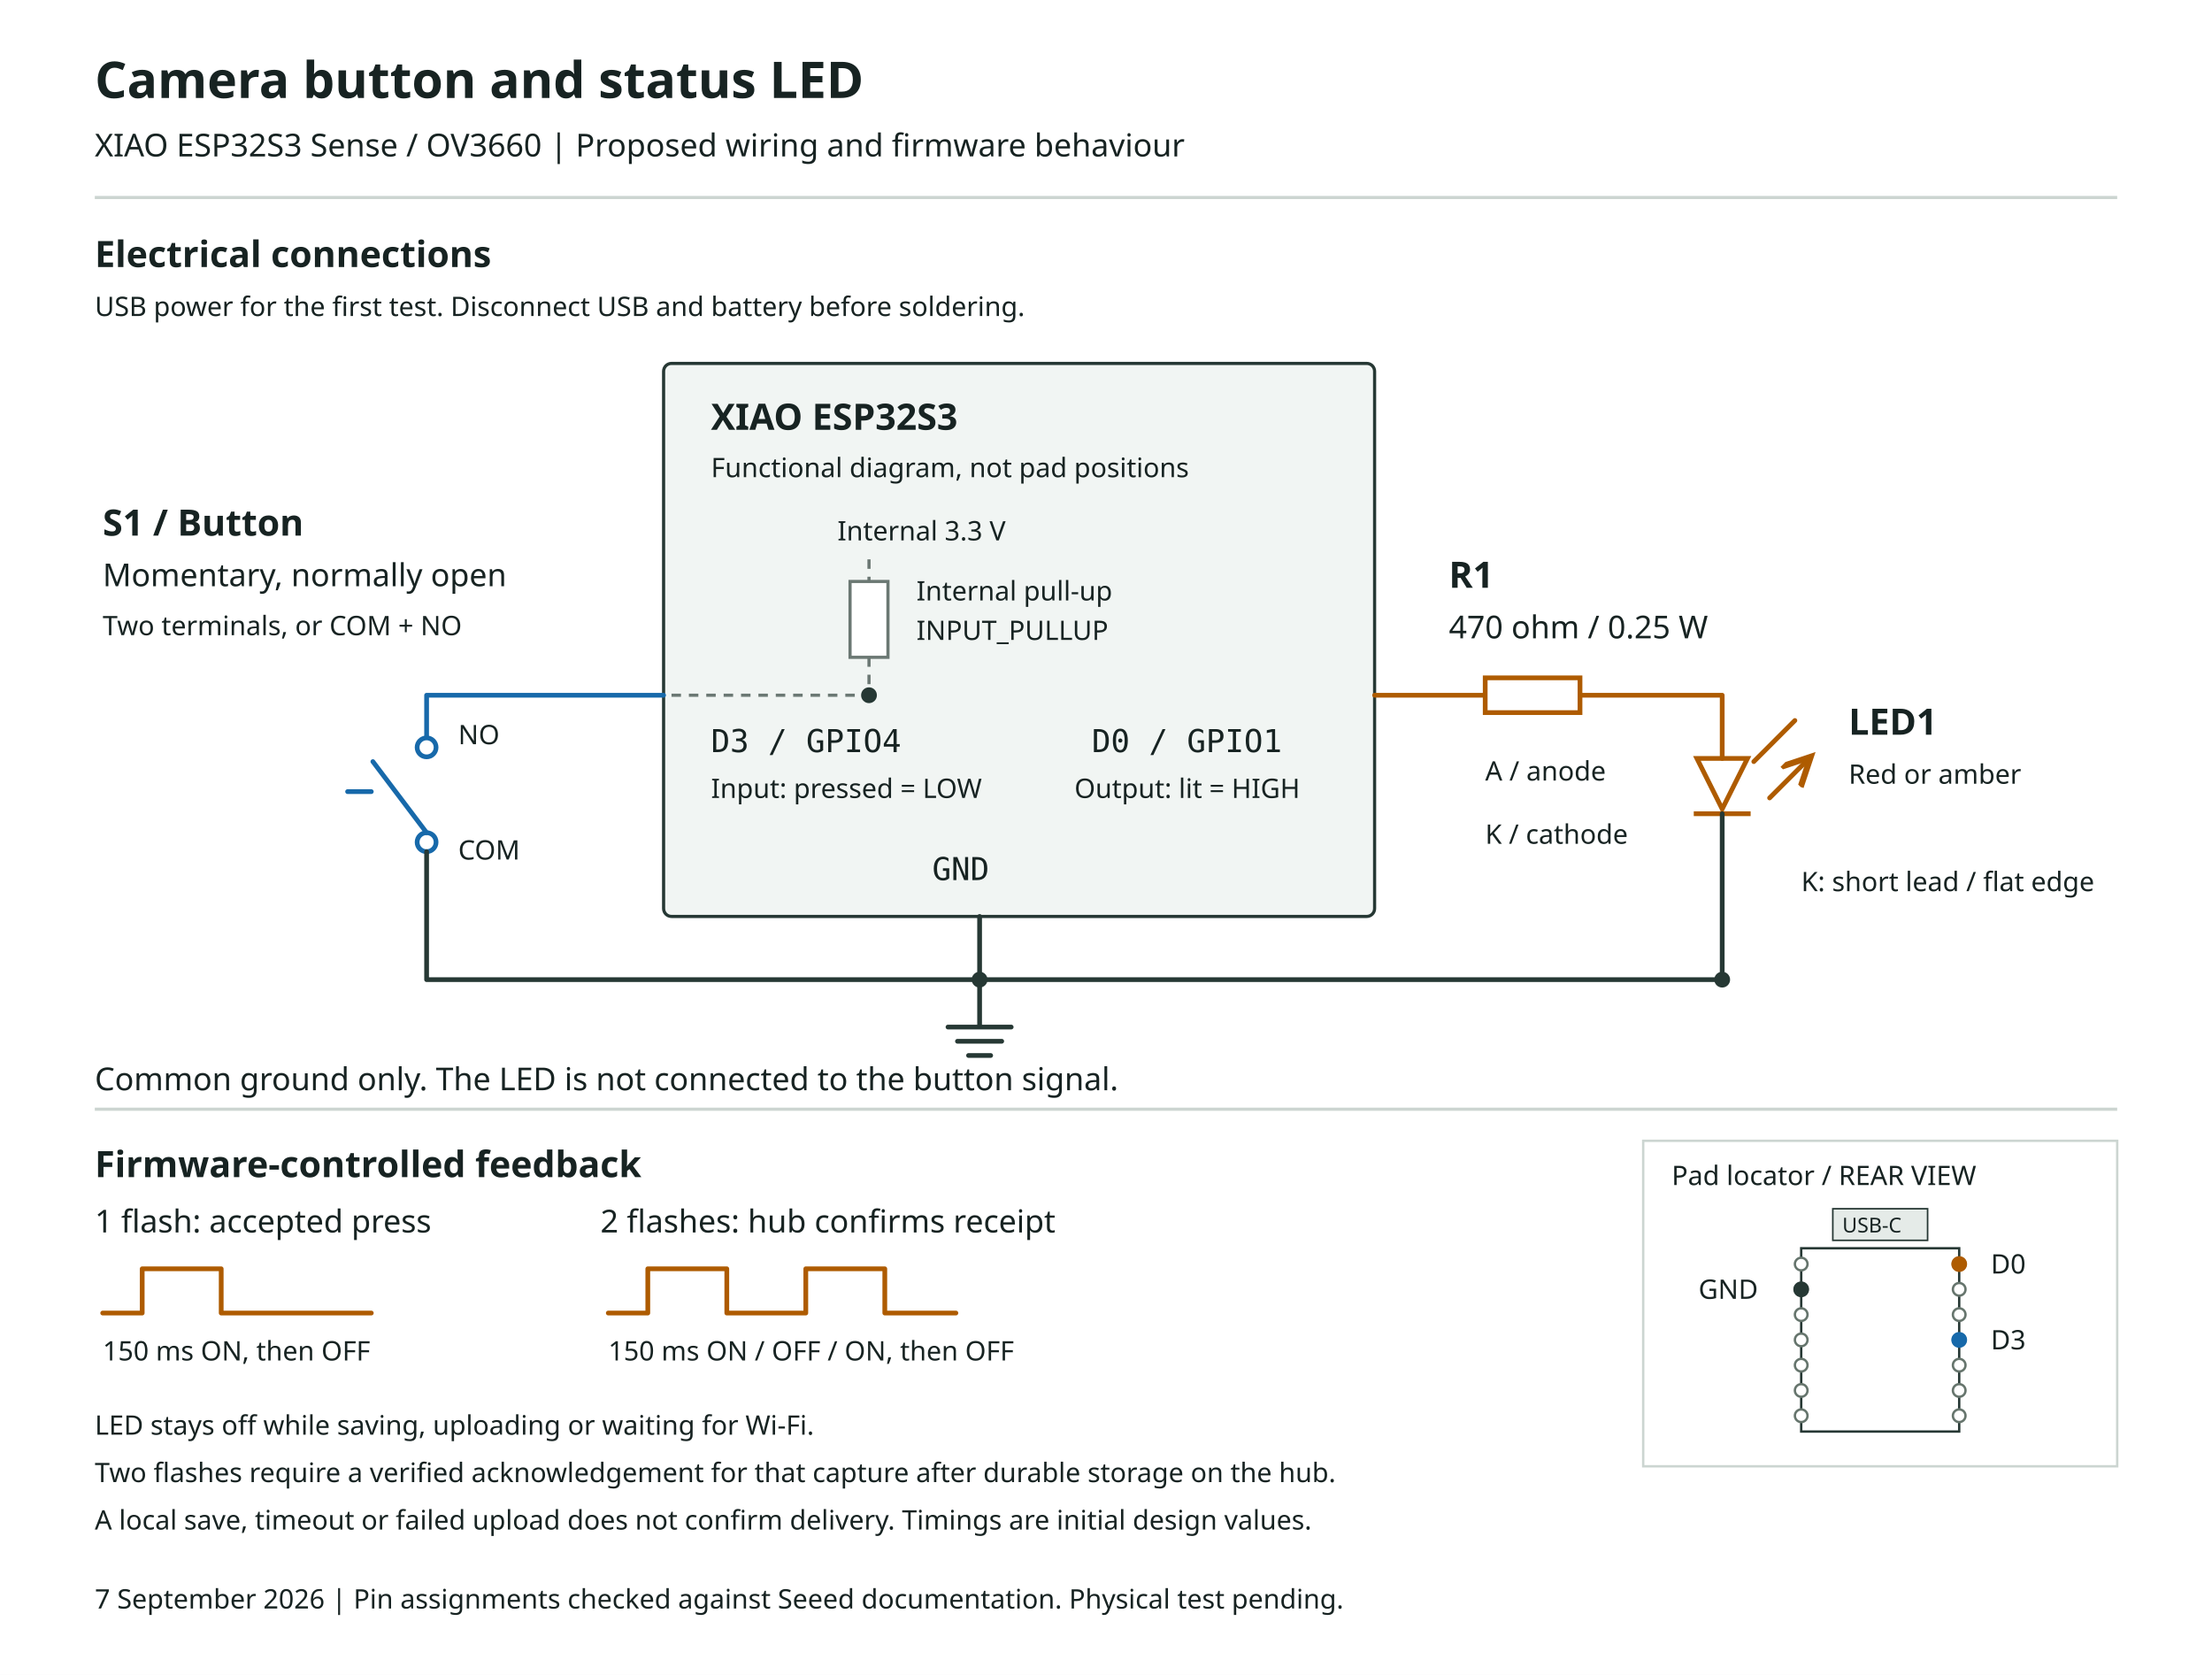
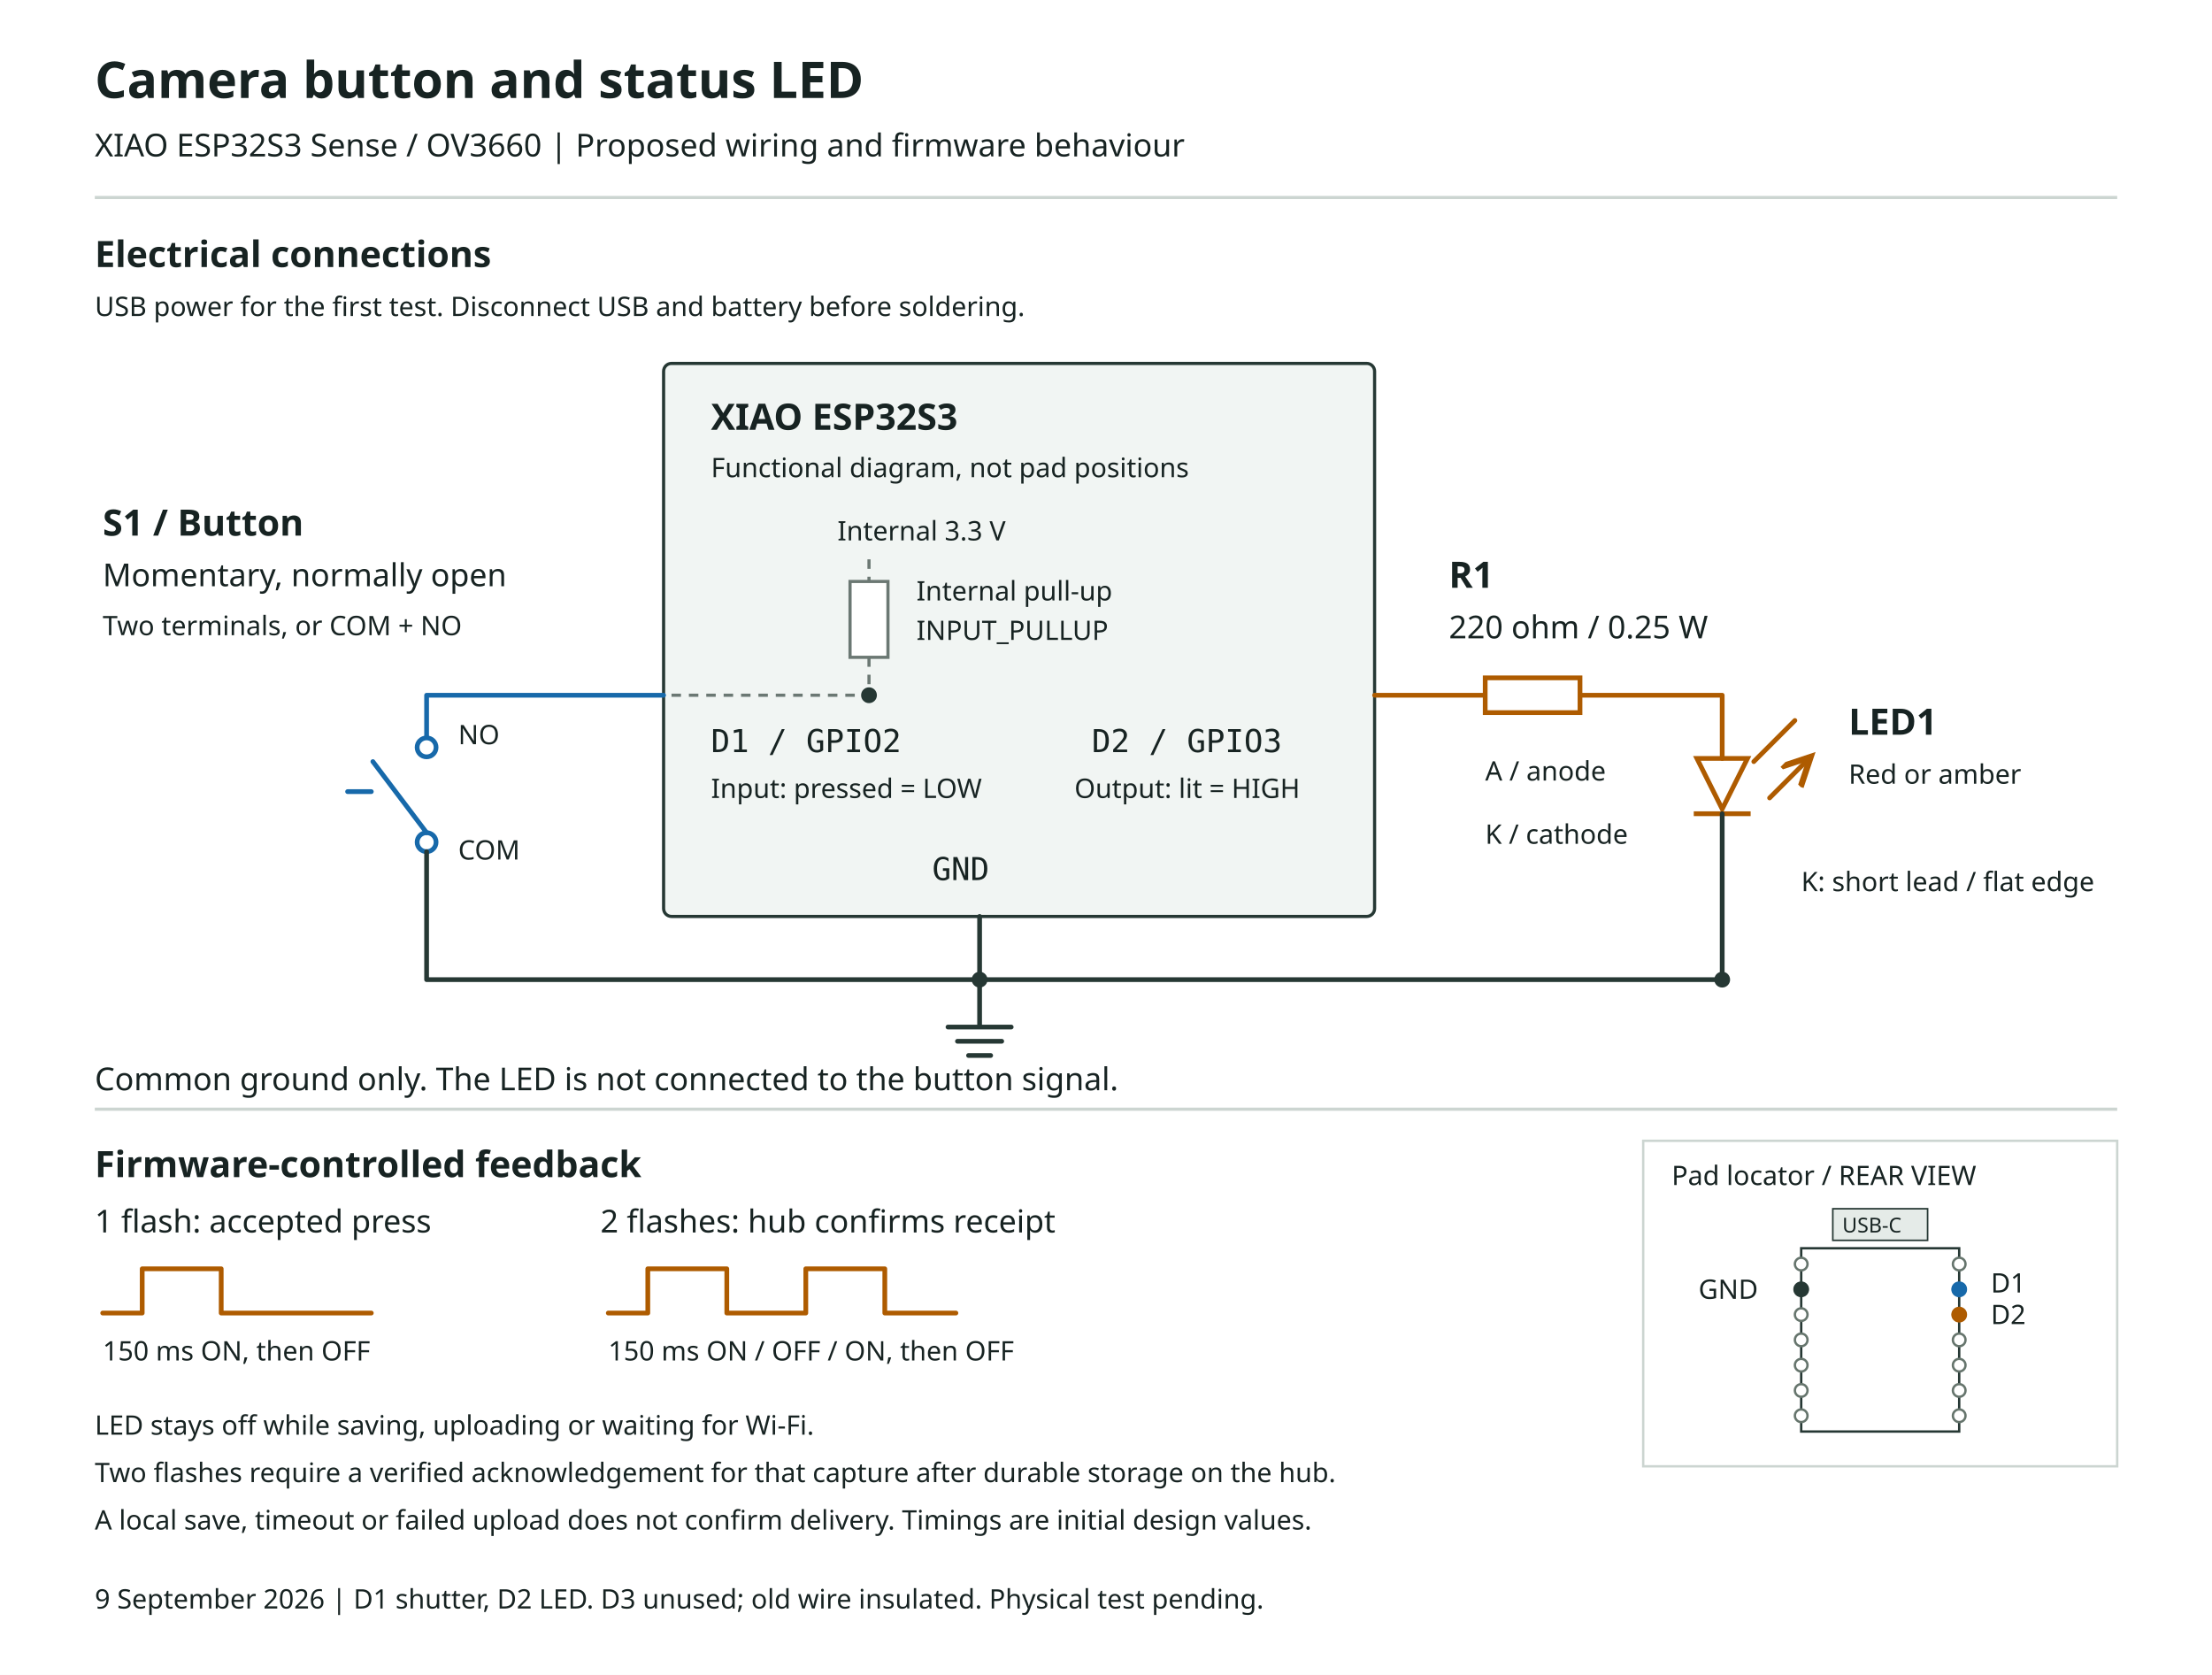
<svg xmlns="http://www.w3.org/2000/svg" width="1400" height="1060" viewBox="0 0 1400 1060" role="img" aria-labelledby="title desc">
  <defs>
    <style>
      text { font-family: 'Segoe UI', sans-serif; fill: #172322; }
      .title { font-size: 32px; font-weight: 600; }
      .heading { font-size: 23px; font-weight: 600; }
      .body { font-size: 20px; }
      .small { font-size: 17px; }
      .pin { font-family: Consolas, monospace; font-size: 20px; }
      .wire { fill: none; stroke: #263834; stroke-width: 3; stroke-linecap: round; stroke-linejoin: round; }
      .input { stroke: #1769aa; }
      .output { stroke: #ae5b00; }
      .internal { fill: none; stroke: #6b7873; stroke-width: 2; stroke-dasharray: 6 5; }
    </style>
    <marker id="arrow" markerWidth="8" markerHeight="8" refX="6" refY="3" orient="auto" markerUnits="strokeWidth">
      <path d="M0,0 L6,3 L0,6" fill="none" stroke="#ae5b00" stroke-width="1.3" />
    </marker>
  </defs>
  <rect width="1400" height="1060" fill="#ffffff" />
  <text x="60" y="62" class="title">Camera button and status LED</text>
  <text x="60" y="99" class="body">XIAO ESP32S3 Sense / OV3660  |  Proposed wiring and firmware behaviour</text>
  <path d="M60 125 H1340" stroke="#ccd5d1" stroke-width="2" />
  <text x="60" y="169" class="heading">Electrical connections</text>
  <text x="60" y="200" class="small">USB power for the first test. Disconnect USB and battery before soldering.</text>
  <rect x="420" y="230" width="450" height="350" rx="5" fill="#f1f5f3" stroke="#263834" stroke-width="2" />
  <text x="450" y="272" class="heading">XIAO ESP32S3</text>
  <text x="450" y="302" class="small">Functional diagram, not pad positions</text>
  <text x="530" y="342" class="small">Internal 3.3 V</text>
  <path d="M550 354 V368" class="internal" />
  <rect x="538" y="368" width="24" height="48" fill="#fff" stroke="#6b7873" stroke-width="2" />
  <path d="M550 416 V440 H420" class="internal" />
  <text x="580" y="380" class="small">Internal pull-up</text>
  <text x="580" y="405" class="small">INPUT_PULLUP</text>
  <circle cx="550" cy="440" r="5" fill="#263834" />
-   <text x="450" y="476" class="pin">D3 / GPIO4</text>
+   <text x="450" y="476" class="pin">D1 / GPIO2</text>
  <text x="450" y="505" class="small">Input: pressed = LOW</text>
  <path d="M420 440 H270 V466" class="wire input" />
  <circle cx="270" cy="473" r="6" fill="#fff" stroke="#1769aa" stroke-width="3" />
  <circle cx="270" cy="533" r="6" fill="#fff" stroke="#1769aa" stroke-width="3" />
  <path d="M270 527 L236 482 M220 501 H235" class="wire input" />
  <path d="M270 539 V620 H1090" class="wire" />
  <text x="65" y="339" class="heading">S1 / Button</text>
  <text x="65" y="371" class="body">Momentary, normally open</text>
  <text x="65" y="402" class="small">Two terminals, or COM + NO</text>
  <text x="290" y="471" class="small">NO</text>
  <text x="290" y="544" class="small">COM</text>
-   <text x="691" y="476" class="pin">D0 / GPIO1</text>
+   <text x="691" y="476" class="pin">D2 / GPIO3</text>
  <text x="680" y="505" class="small">Output: lit = HIGH</text>
  <path d="M870 440 H940 M1000 440 H1090 V480" class="wire output" />
  <rect x="940" y="429" width="60" height="22" fill="#fff" stroke="#ae5b00" stroke-width="3" />
  <text x="917" y="372" class="heading">R1</text>
-   <text x="917" y="404" class="body">470 ohm / 0.25 W</text>
+   <text x="917" y="404" class="body">220 ohm / 0.25 W</text>
  <path d="M1074 480 H1106 L1090 512 Z M1072 515 H1108" fill="none" stroke="#ae5b00" stroke-width="3" />
  <path d="M1090 515 V620" class="wire" />
  <path d="M1110 482 L1136 456 M1120 505 L1146 479" class="wire output" marker-end="url(#arrow)" />
  <text x="1170" y="465" class="heading">LED1</text>
  <text x="1170" y="496" class="small">Red or amber</text>
  <text x="940" y="494" class="small">A / anode</text>
  <text x="940" y="534" class="small">K / cathode</text>
  <text x="1140" y="564" class="small">K: short lead / flat edge</text>
  <text x="590" y="557" class="pin">GND</text>
  <path d="M620 580 V650 M600 650 H640 M606 659 H634 M613 668 H627" class="wire" />
  <circle cx="620" cy="620" r="5" fill="#263834" />
  <circle cx="1090" cy="620" r="5" fill="#263834" />
  <text x="60" y="690" class="body">Common ground only. The LED is not connected to the button signal.</text>
  <path d="M60 702 H1340" stroke="#ccd5d1" stroke-width="2" />
  <text x="60" y="745" class="heading">Firmware-controlled feedback</text>
  <text x="60" y="780" class="body">1 flash: accepted press</text>
  <path d="M65 831 H90 V803 H140 V831 H235" class="wire output" />
  <text x="65" y="861" class="small">150 ms ON, then OFF</text>
  <text x="380" y="780" class="body">2 flashes: hub confirms receipt</text>
  <path d="M385 831 H410 V803 H460 V831 H510 V803 H560 V831 H605" class="wire output" />
  <text x="385" y="861" class="small">150 ms ON / OFF / ON, then OFF</text>
  <text x="60" y="908" class="small">LED stays off while saving, uploading or waiting for Wi-Fi.</text>
  <text x="60" y="938" class="small">Two flashes require a verified acknowledgement for that capture after durable storage on the hub.</text>
  <text x="60" y="968" class="small">A local save, timeout or failed upload does not confirm delivery. Timings are initial design values.</text>
-   <text x="60" y="1018" class="small">7 September 2026  |  Pin assignments checked against Seeed documentation. Physical test pending.</text>
+   <text x="60" y="1018" class="small">9 September 2026  |  D1 shutter, D2 LED. D3 unused; old wire insulated. Physical test pending.</text>
  <rect x="1040" y="722" width="300" height="206" fill="#fff" stroke="#ccd5d1" stroke-width="1.5" />
  <text x="1058" y="750" class="small">Pad locator / REAR VIEW</text>
  <rect x="1160" y="765" width="60" height="20" fill="#e5ebe8" stroke="#263834" />
  <text x="1166" y="780" font-size="13">USB-C</text>
  <rect x="1140" y="790" width="100" height="116" fill="none" stroke="#263834" stroke-width="1.5" />
  <g fill="#fff" stroke="#66756d" stroke-width="1.5">
    <circle cx="1140" cy="800" r="4" />
    <circle cx="1140" cy="816" r="4" />
    <circle cx="1140" cy="832" r="4" />
    <circle cx="1140" cy="848" r="4" />
    <circle cx="1140" cy="864" r="4" />
    <circle cx="1140" cy="880" r="4" />
    <circle cx="1140" cy="896" r="4" />
    <circle cx="1240" cy="800" r="4" />
    <circle cx="1240" cy="816" r="4" />
    <circle cx="1240" cy="832" r="4" />
    <circle cx="1240" cy="848" r="4" />
    <circle cx="1240" cy="864" r="4" />
    <circle cx="1240" cy="880" r="4" />
    <circle cx="1240" cy="896" r="4" />
  </g>
  <circle cx="1140" cy="816" r="5" fill="#263834" />
-   <circle cx="1240" cy="800" r="5" fill="#ae5b00" />
-   <circle cx="1240" cy="848" r="5" fill="#1769aa" />
+   <circle cx="1240" cy="832" r="5" fill="#ae5b00" />
+   <circle cx="1240" cy="816" r="5" fill="#1769aa" />
  <text x="1075" y="822" class="small">GND</text>
-   <text x="1260" y="806" class="small">D0</text>
-   <text x="1260" y="854" class="small">D3</text>
+   <text x="1260" y="838" class="small">D2</text>
+   <text x="1260" y="818" class="small">D1</text>
</svg>
